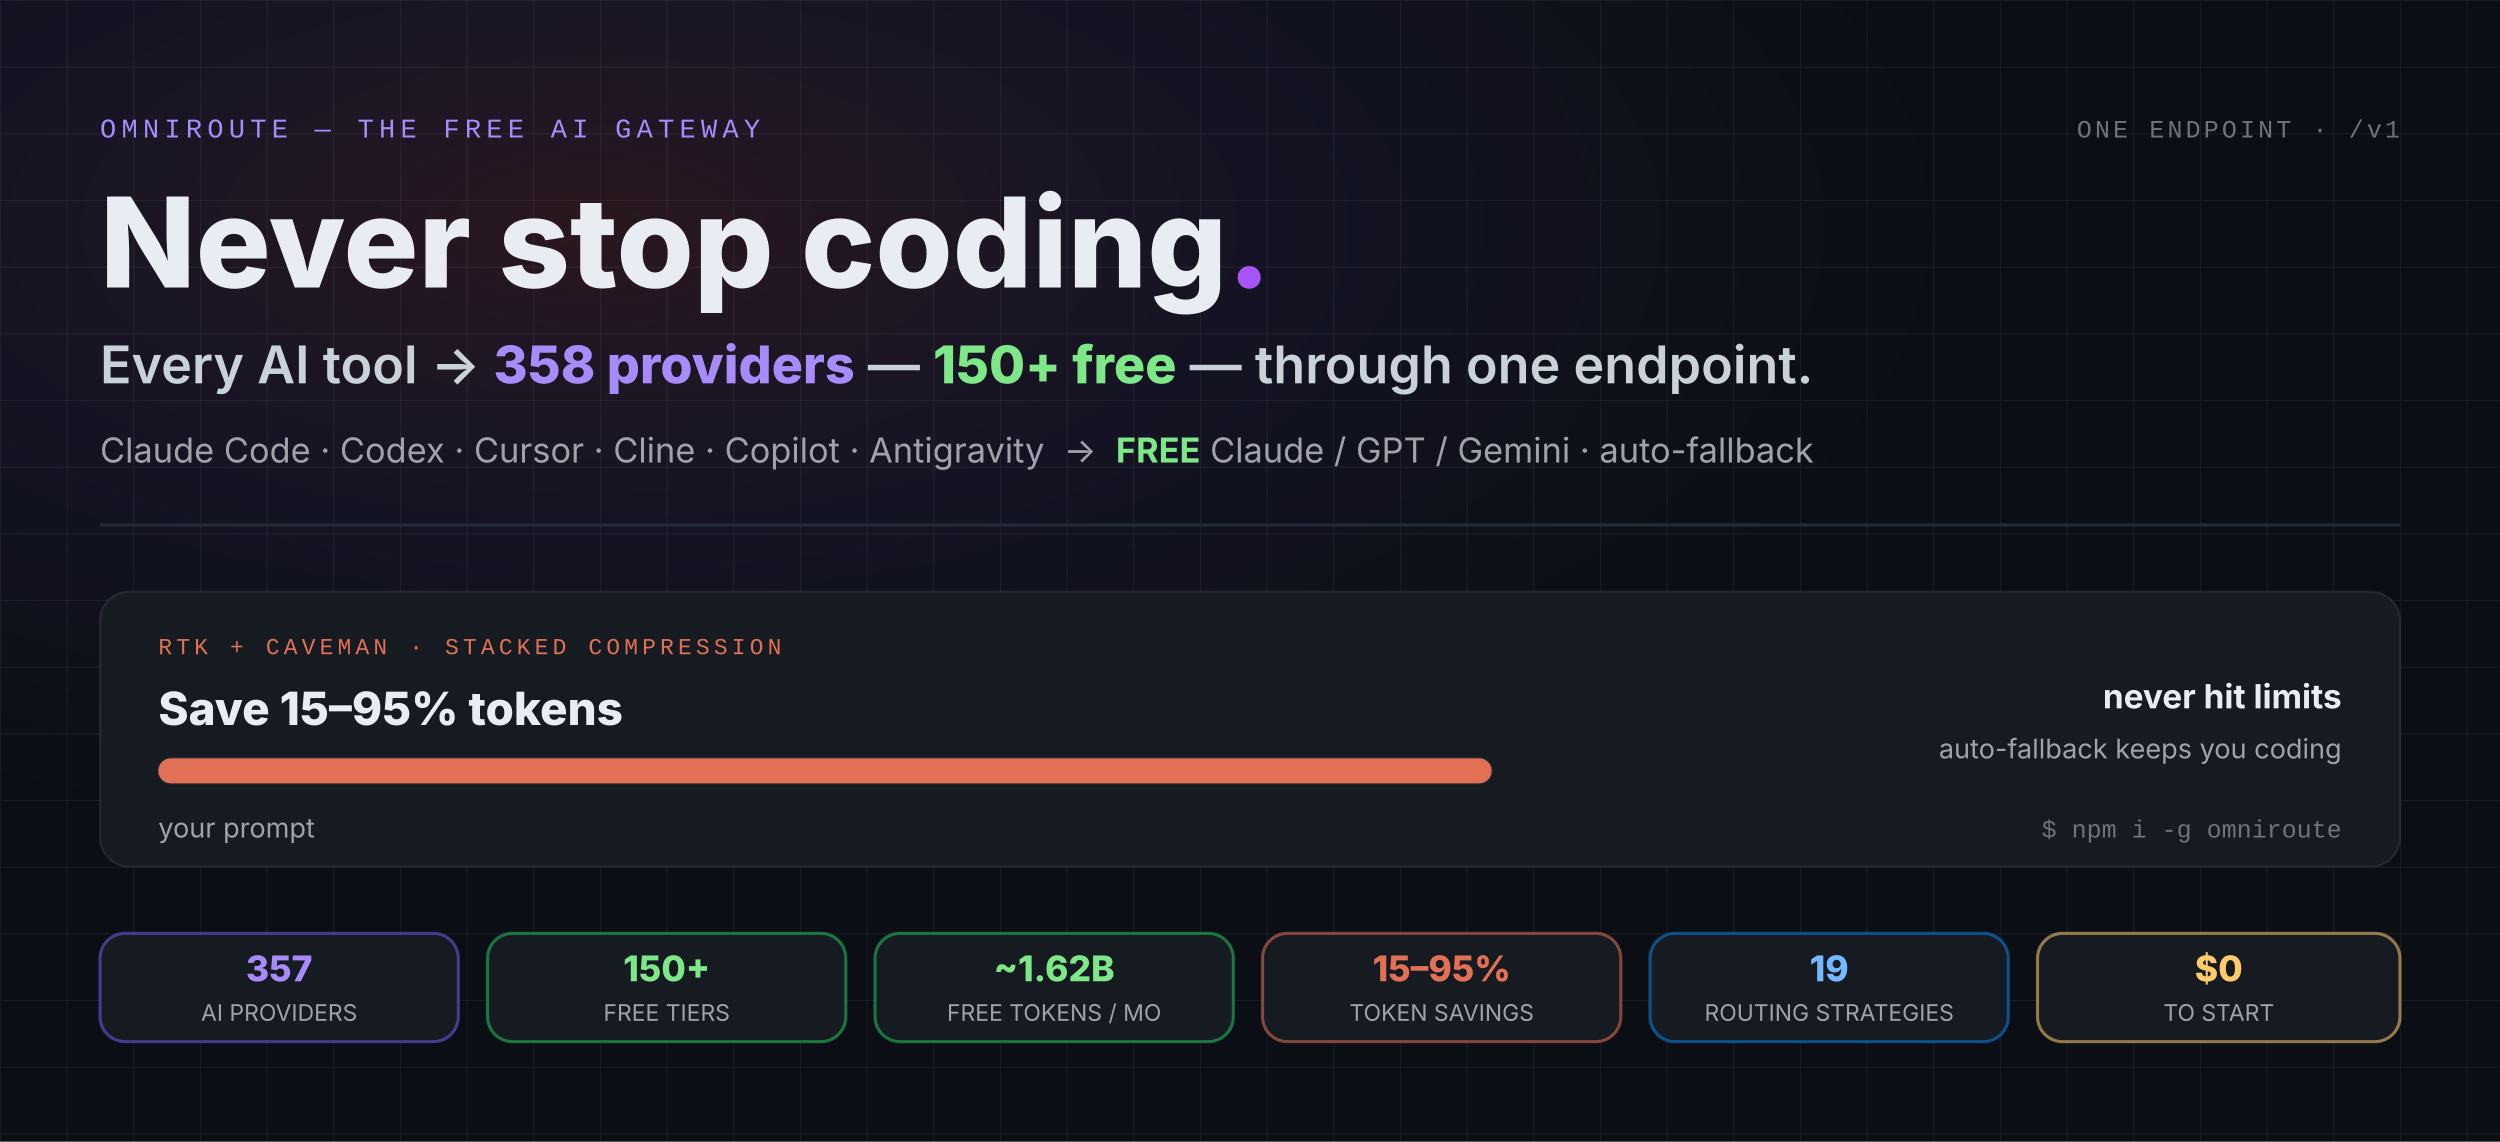
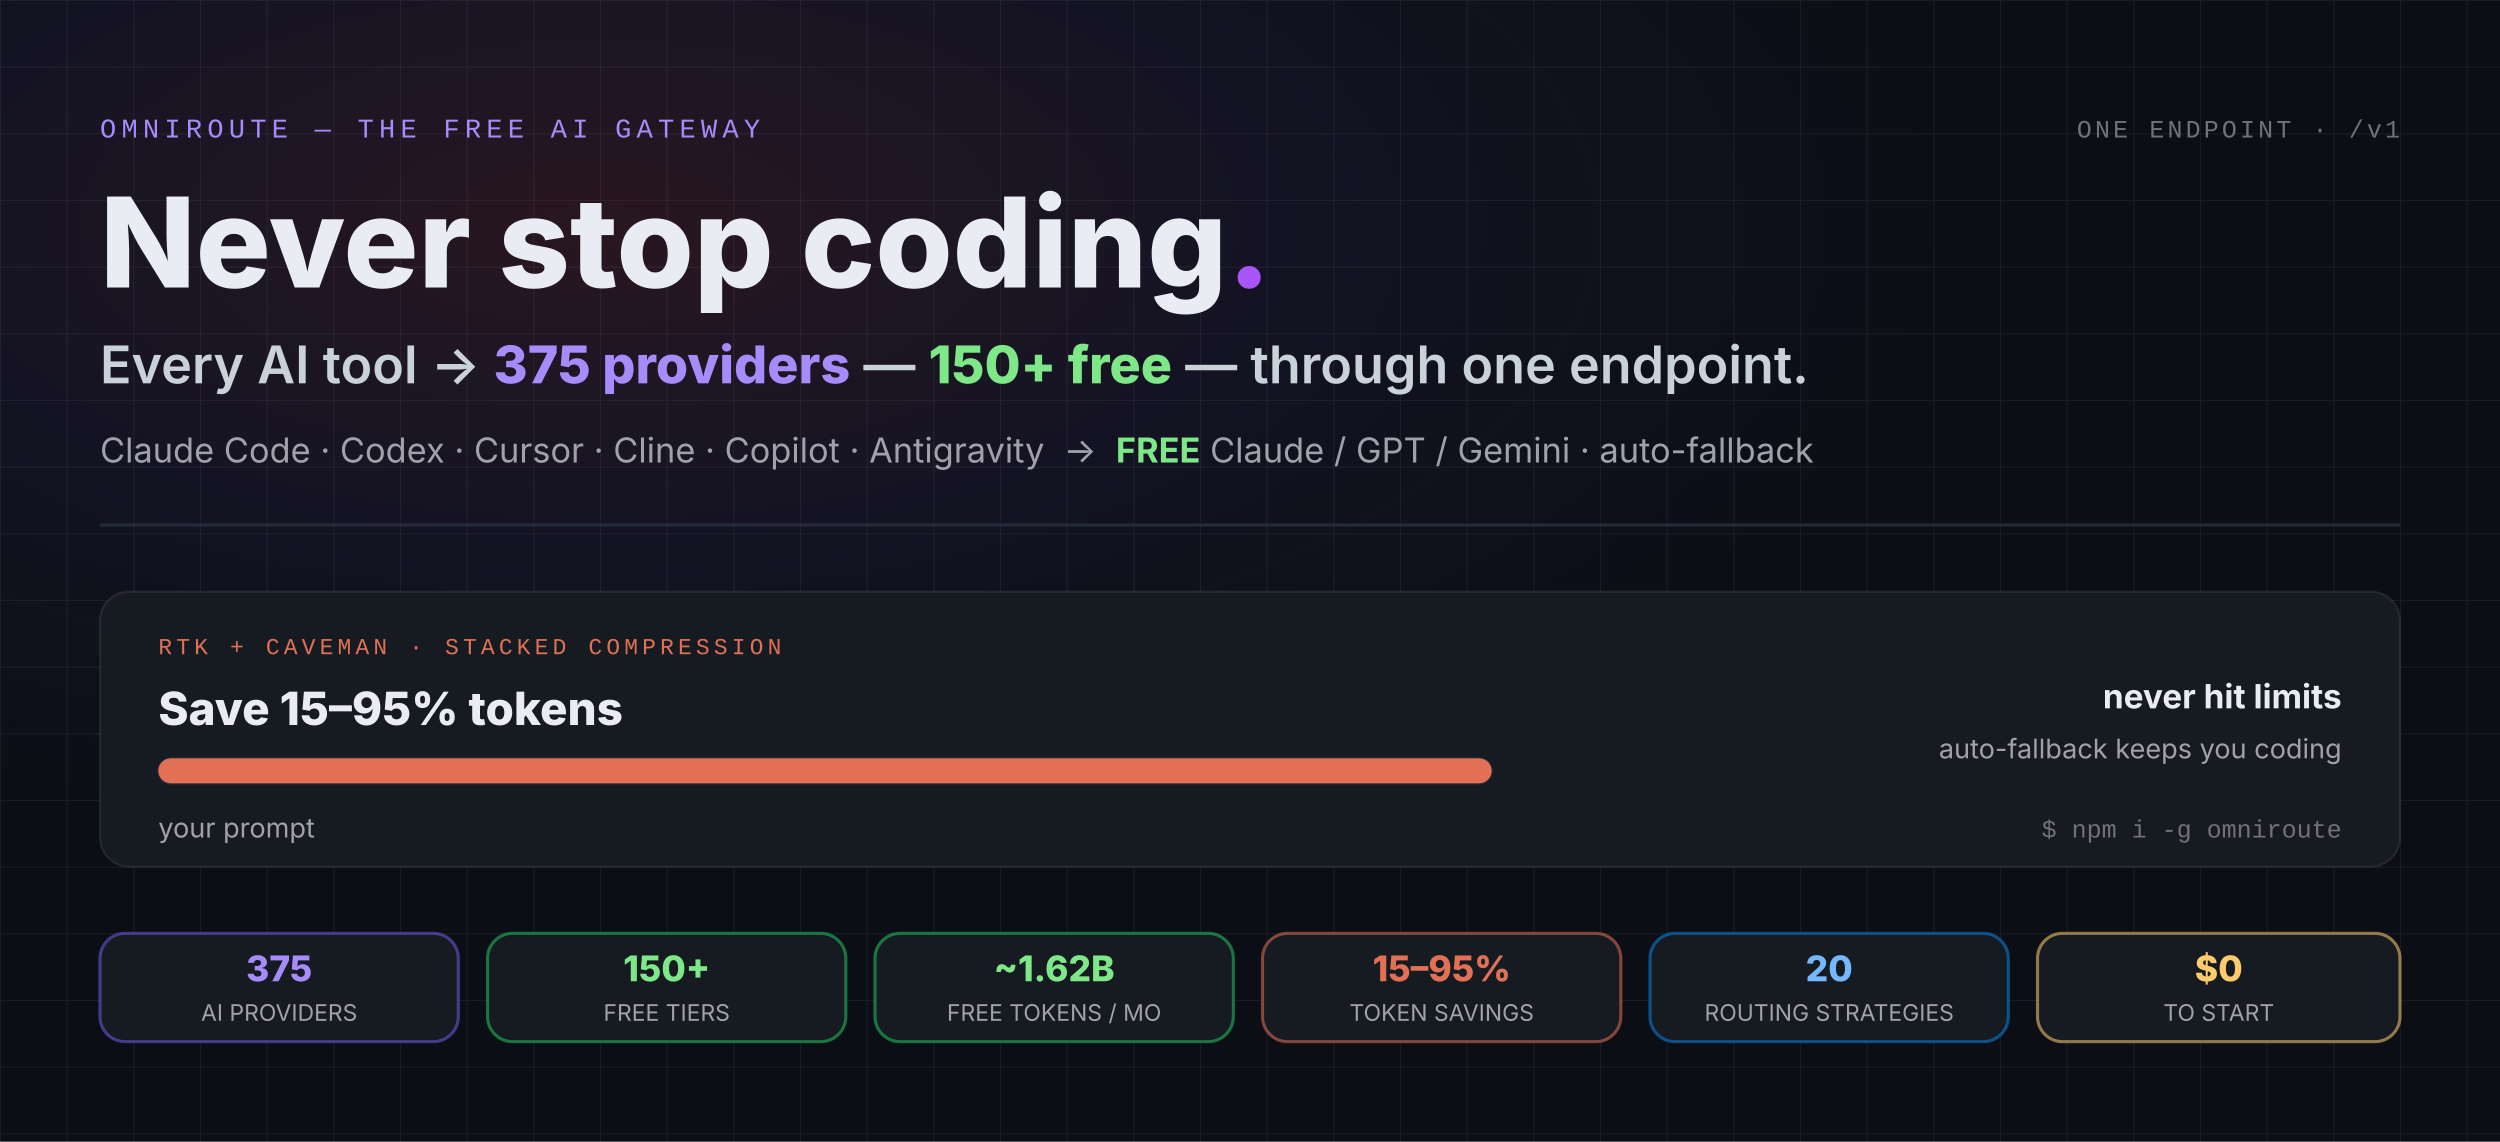
- <svg xmlns="http://www.w3.org/2000/svg" viewBox="0 0 1200 548" role="img" aria-label="OmniRoute hero: Never stop coding. Every AI tool to 358 providers — 150+ free — through one endpoint. Claude Code, Codex, Cursor, Cline, Copilot and Antigravity into free Claude, GPT and Gemini with auto-fallback. RTK + Caveman stacked compression saves 15 to 95 percent of tokens — about 89 percent average on tool-heavy sessions — so you never hit limits. Stats: 358 AI providers, 150+ free tiers, about 1.62B free tokens per month, 15 to 95 percent token savings, 20 routing strategies, zero dollars to start.">
+ <svg xmlns="http://www.w3.org/2000/svg" viewBox="0 0 1200 548" role="img" aria-label="OmniRoute hero: Never stop coding. Every AI tool to 375 providers — 150+ free — through one endpoint. Claude Code, Codex, Cursor, Cline, Copilot and Antigravity into free Claude, GPT and Gemini with auto-fallback. RTK + Caveman stacked compression saves 15 to 95 percent of tokens — about 89 percent average on tool-heavy sessions — so you never hit limits. Stats: 375 AI providers, 150+ free tiers, about 1.62B free tokens per month, 15 to 95 percent token savings, 20 routing strategies, zero dollars to start.">
  <defs>
    <pattern id="gridPaperH" width="32" height="32" patternUnits="userSpaceOnUse">
      <path d="M 32 0 L 0 0 0 32" fill="none" stroke="#ffffff" stroke-opacity="0.06" stroke-width="1" />
    </pattern>
    <radialGradient id="bgGlowH" cx="24%" cy="20%" r="55%">
      <stop offset="0%" stop-color="#e54d5e" stop-opacity="0.14" />
      <stop offset="55%" stop-color="#8b5cf6" stop-opacity="0.06" />
      <stop offset="100%" stop-color="#6366f1" stop-opacity="0" />
    </radialGradient>
    <linearGradient id="gradBrandH" x1="0" y1="0" x2="1" y2="1">
      <stop offset="0%" stop-color="#e54d5e" />
      <stop offset="100%" stop-color="#a855f7" />
    </linearGradient>
    <path id="dividerPathH" d="M 48,252 L 1152,252" />
  </defs>
  <rect width="1200" height="548" fill="#0b0e14" />
  <rect width="1200" height="548" fill="url(#gridPaperH)" />
  <rect width="1200" height="548" fill="url(#bgGlowH)" />
  <text x="48" y="66" font-family="Consolas, 'Courier New', monospace" font-size="13" letter-spacing="2.5" fill="#a78bfa">OMNIROUTE — THE FREE AI GATEWAY</text>
  <text x="1152" y="66" text-anchor="end" font-family="Consolas, 'Courier New', monospace" font-size="12" letter-spacing="1.5" fill="#71717a">ONE ENDPOINT · /v1</text>
  <text x="48" y="138" font-family="Inter, 'Segoe UI', Arial, Helvetica, system-ui, sans-serif" font-size="60" font-weight="800" fill="#e9edf3">Never stop coding<tspan fill="#a855f7">.</tspan>
  </text>
-   <text x="48" y="184" font-family="Inter, 'Segoe UI', Arial, Helvetica, system-ui, sans-serif" font-size="25" font-weight="600" fill="#c9d1d9">Every AI tool → <tspan fill="#a78bfa" font-weight="800">358 providers</tspan> — <tspan fill="#7ee787" font-weight="800">150+ free</tspan> — through one endpoint.</text>
+   <text x="48" y="184" font-family="Inter, 'Segoe UI', Arial, Helvetica, system-ui, sans-serif" font-size="25" font-weight="600" fill="#c9d1d9">Every AI tool → <tspan fill="#a78bfa" font-weight="800">375 providers</tspan> — <tspan fill="#7ee787" font-weight="800">150+ free</tspan> — through one endpoint.</text>
  <text x="48" y="222" font-family="Inter, 'Segoe UI', Arial, Helvetica, system-ui, sans-serif" font-size="16.5" fill="#a1a1aa">Claude Code · Codex · Cursor · Cline · Copilot · Antigravity  →  <tspan fill="#7ee787" font-weight="700">FREE</tspan> Claude / GPT / Gemini · auto-fallback</text>
  <line x1="48" y1="252" x2="1152" y2="252" stroke="#232b38" stroke-width="1.5" />
  <circle r="4" fill="url(#gradBrandH)" opacity="0">
    <animateMotion dur="6s" repeatCount="indefinite" keyPoints="0;1" keyTimes="0;1" calcMode="linear">
      <mpath href="#dividerPathH" />
    </animateMotion>
    <animate attributeName="opacity" values="0;0.9;0.9;0" keyTimes="0;0.08;0.6;0.75" dur="6s" repeatCount="indefinite" />
  </circle>
  <g>
    <rect x="48" y="284" width="1104" height="132" rx="14" fill="#161b22" stroke="#ffffff" stroke-opacity="0.08" stroke-width="1" />
    <text x="76" y="314" font-family="Consolas, 'Courier New', monospace" font-size="11" letter-spacing="2" fill="#e17055">RTK + CAVEMAN · STACKED COMPRESSION</text>
    <text x="76" y="348" font-family="Inter, 'Segoe UI', Arial, Helvetica, system-ui, sans-serif" font-size="22" font-weight="800" fill="#e9edf3">Save 15–95% tokens</text>
    <rect x="76" y="364" width="640" height="12" rx="6" fill="#0b0e14" stroke="#232b38" stroke-width="1" />
    <rect x="76" y="364" width="640" height="12" rx="6" fill="#e17055">
      <animate attributeName="width" values="640;640;70;70;640" keyTimes="0;0.12;0.5;0.88;1" dur="8s" repeatCount="indefinite" calcMode="spline" keySplines="0.4 0 0.2 1;0.4 0 0.2 1;0.4 0 0.2 1;0.4 0 0.2 1" />
    </rect>
    <text x="76" y="402" font-family="Inter, 'Segoe UI', Arial, Helvetica, system-ui, sans-serif" font-size="13" fill="#a1a1aa">your prompt
      <animate attributeName="opacity" values="1;1;0;0;1" keyTimes="0;0.12;0.35;0.88;1" dur="8s" repeatCount="indefinite" calcMode="discrete" />
    </text>
    <text x="76" y="402" font-family="Inter, 'Segoe UI', Arial, Helvetica, system-ui, sans-serif" font-size="13" font-weight="700" fill="#e17055" opacity="0">−89% avg on tool-heavy sessions
      <animate attributeName="opacity" values="0;0;1;1;0" keyTimes="0;0.35;0.36;0.88;1" dur="8s" repeatCount="indefinite" calcMode="discrete" />
    </text>
    <text x="1124" y="340" text-anchor="end" font-family="Inter, 'Segoe UI', Arial, Helvetica, system-ui, sans-serif" font-size="16" font-weight="700" fill="#e9edf3">never hit limits</text>
    <text x="1124" y="364" text-anchor="end" font-family="Inter, 'Segoe UI', Arial, Helvetica, system-ui, sans-serif" font-size="13" fill="#a1a1aa">auto-fallback keeps you coding</text>
    <text x="1124" y="402" text-anchor="end" font-family="Consolas, 'Courier New', monospace" font-size="12" fill="#71717a">$ npm i -g omniroute</text>
  </g>
  <g font-family="Inter, 'Segoe UI', Arial, Helvetica, system-ui, sans-serif" text-anchor="middle">
    <rect x="48" y="448" width="172" height="52" rx="12" fill="#161b22" stroke="#6c5ce7" stroke-opacity="0.55" stroke-width="1.5" />
-     <text x="134" y="471" font-size="17" font-weight="800" fill="#a78bfa">357</text>
+     <text x="134" y="471" font-size="17" font-weight="800" fill="#a78bfa">375</text>
    <text x="134" y="490" font-size="11" fill="#a1a1aa">AI PROVIDERS</text>
    <rect x="234" y="448" width="172" height="52" rx="12" fill="#161b22" stroke="#22c55e" stroke-opacity="0.55" stroke-width="1.5" />
    <text x="320" y="471" font-size="17" font-weight="800" fill="#7ee787">150+</text>
    <text x="320" y="490" font-size="11" fill="#a1a1aa">FREE TIERS</text>
    <rect x="420" y="448" width="172" height="52" rx="12" fill="#161b22" stroke="#22c55e" stroke-opacity="0.55" stroke-width="1.5" />
    <text x="506" y="471" font-size="17" font-weight="800" fill="#7ee787">~1.62B</text>
    <text x="506" y="490" font-size="11" fill="#a1a1aa">FREE TOKENS / MO</text>
    <rect x="606" y="448" width="172" height="52" rx="12" fill="#161b22" stroke="#e17055" stroke-opacity="0.55" stroke-width="1.5" />
    <text x="692" y="471" font-size="17" font-weight="800" fill="#e17055">15–95%</text>
    <text x="692" y="490" font-size="11" fill="#a1a1aa">TOKEN SAVINGS</text>
    <rect x="792" y="448" width="172" height="52" rx="12" fill="#161b22" stroke="#0984e3" stroke-opacity="0.55" stroke-width="1.5" />
-     <text x="878" y="471" font-size="17" font-weight="800" fill="#74b9ff">19</text>
+     <text x="878" y="471" font-size="17" font-weight="800" fill="#74b9ff">20</text>
    <text x="878" y="490" font-size="11" fill="#a1a1aa">ROUTING STRATEGIES</text>
    <rect x="978" y="448" width="174" height="52" rx="12" fill="#161b22" stroke="#fdcb6e" stroke-opacity="0.55" stroke-width="1.5" />
    <text x="1065" y="471" font-size="17" font-weight="800" fill="#fdcb6e">$0</text>
    <text x="1065" y="490" font-size="11" fill="#a1a1aa">TO START</text>
  </g>
</svg>
